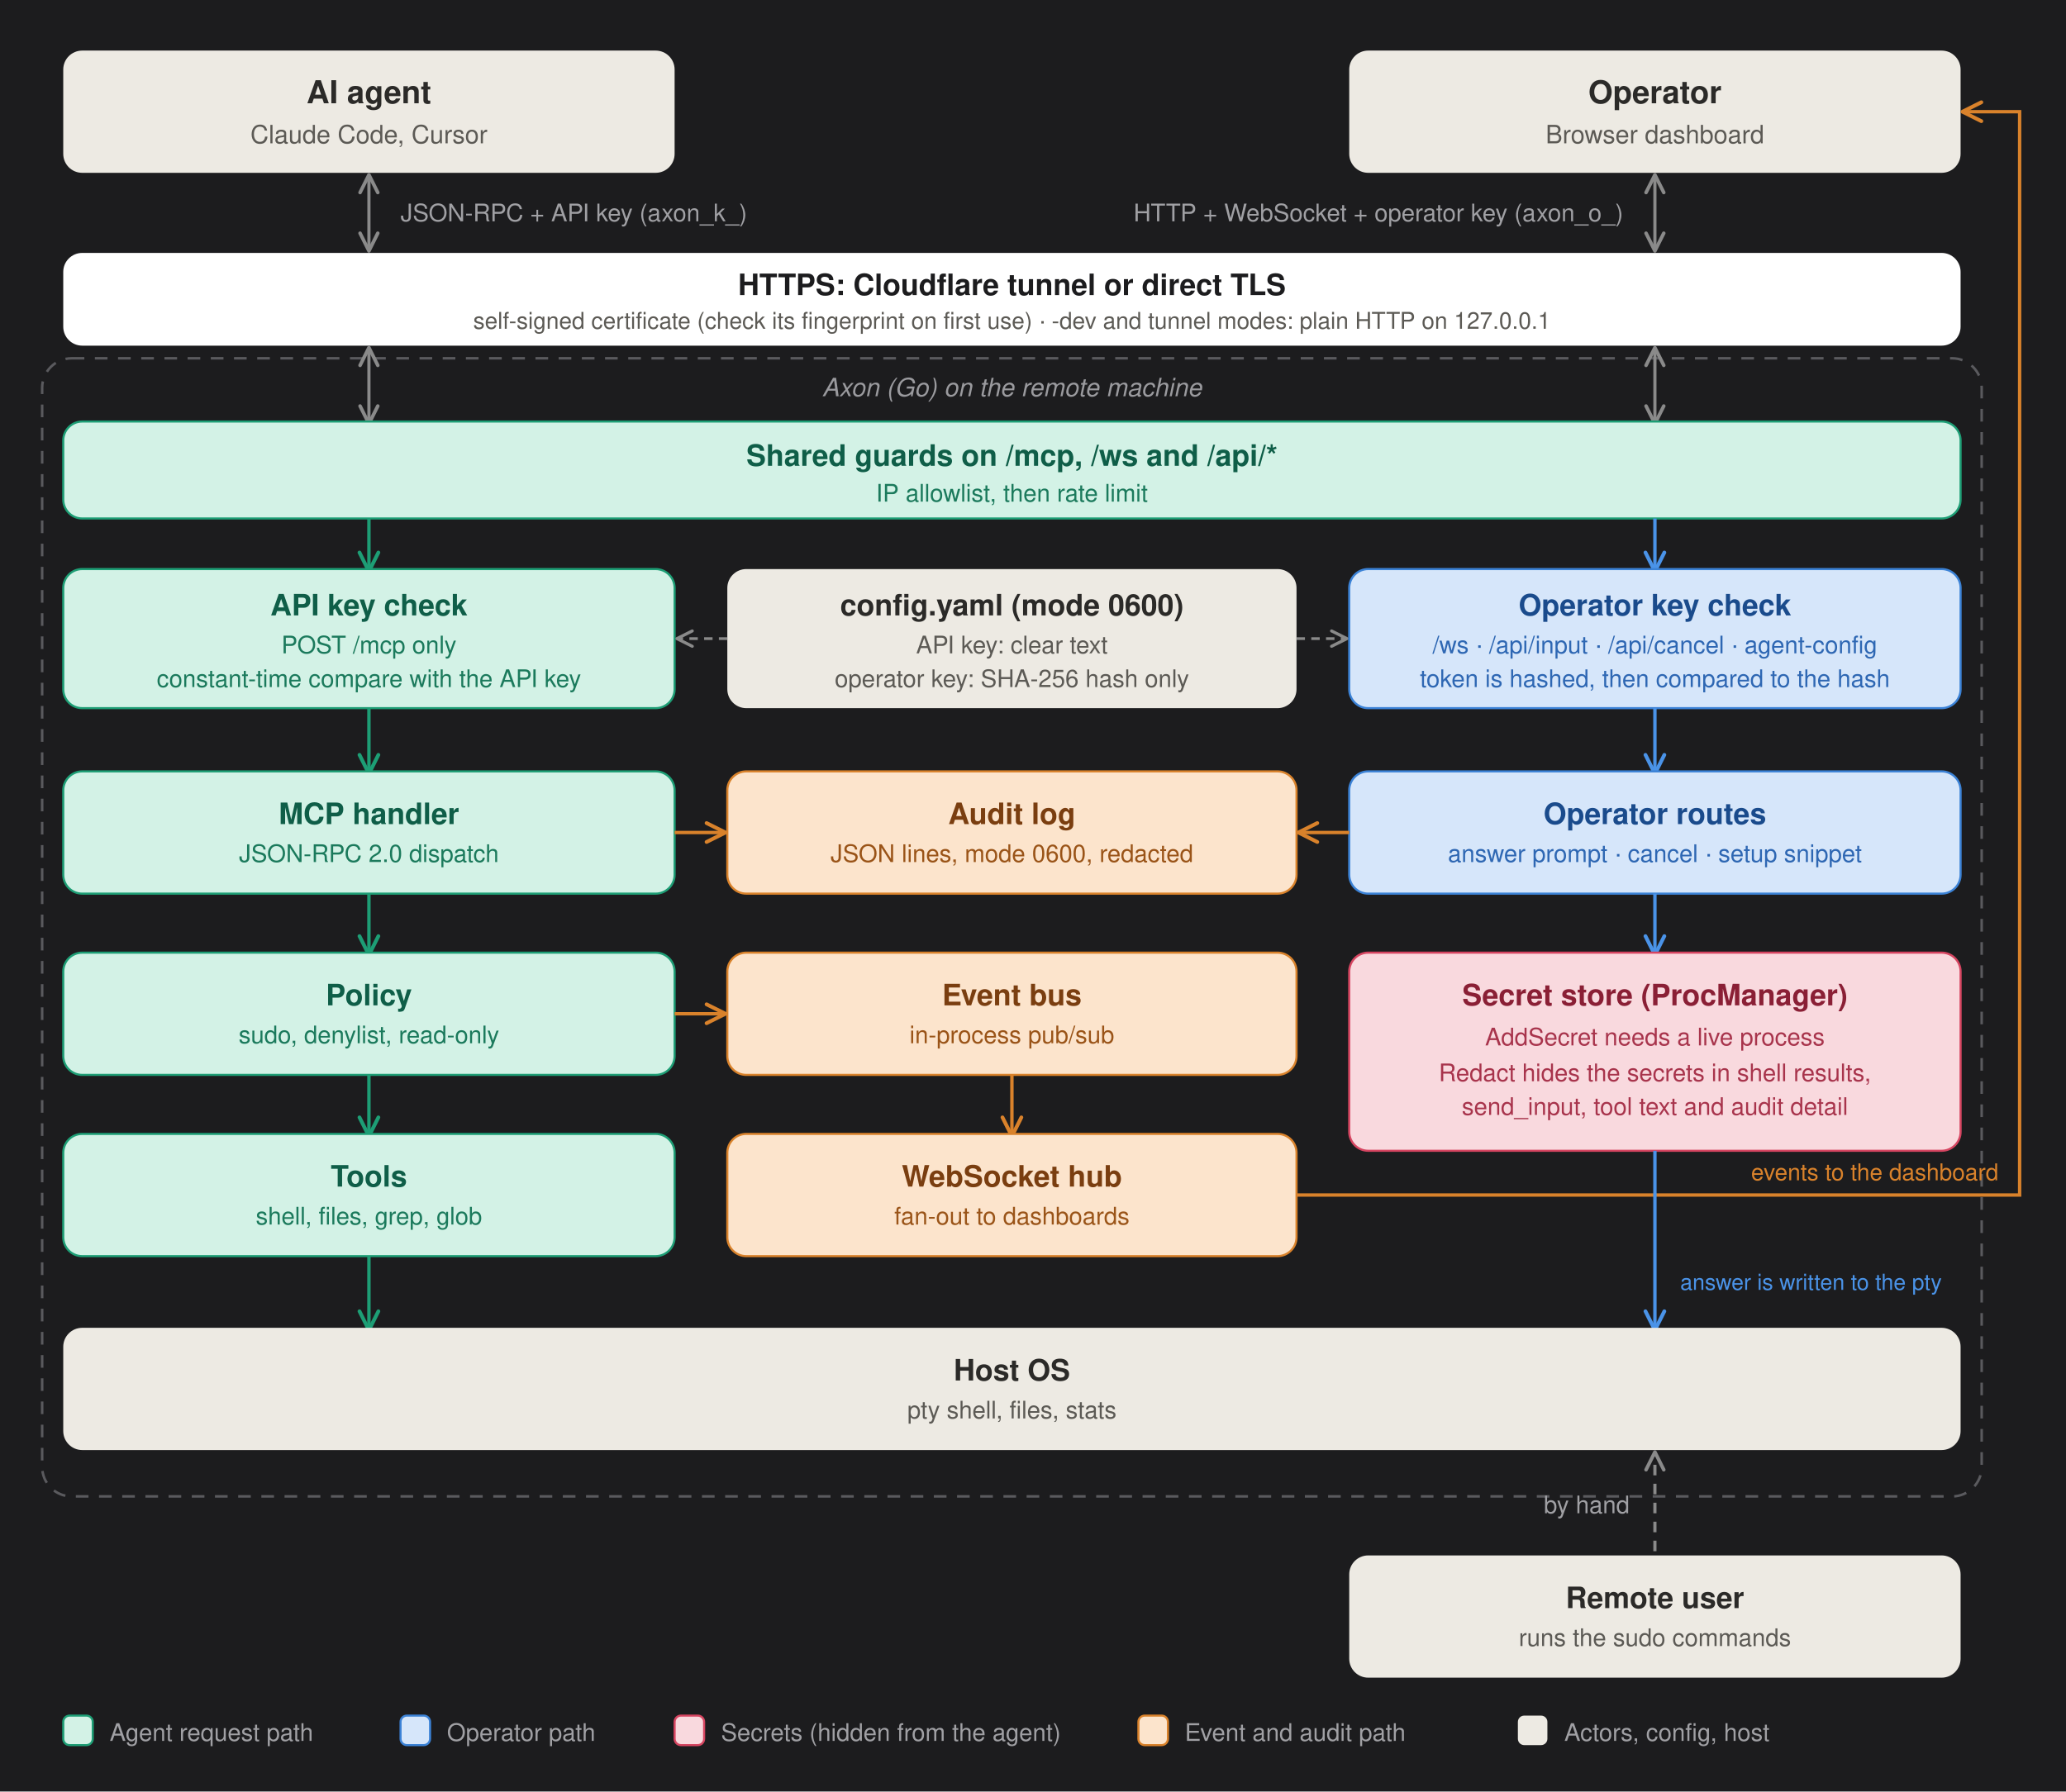
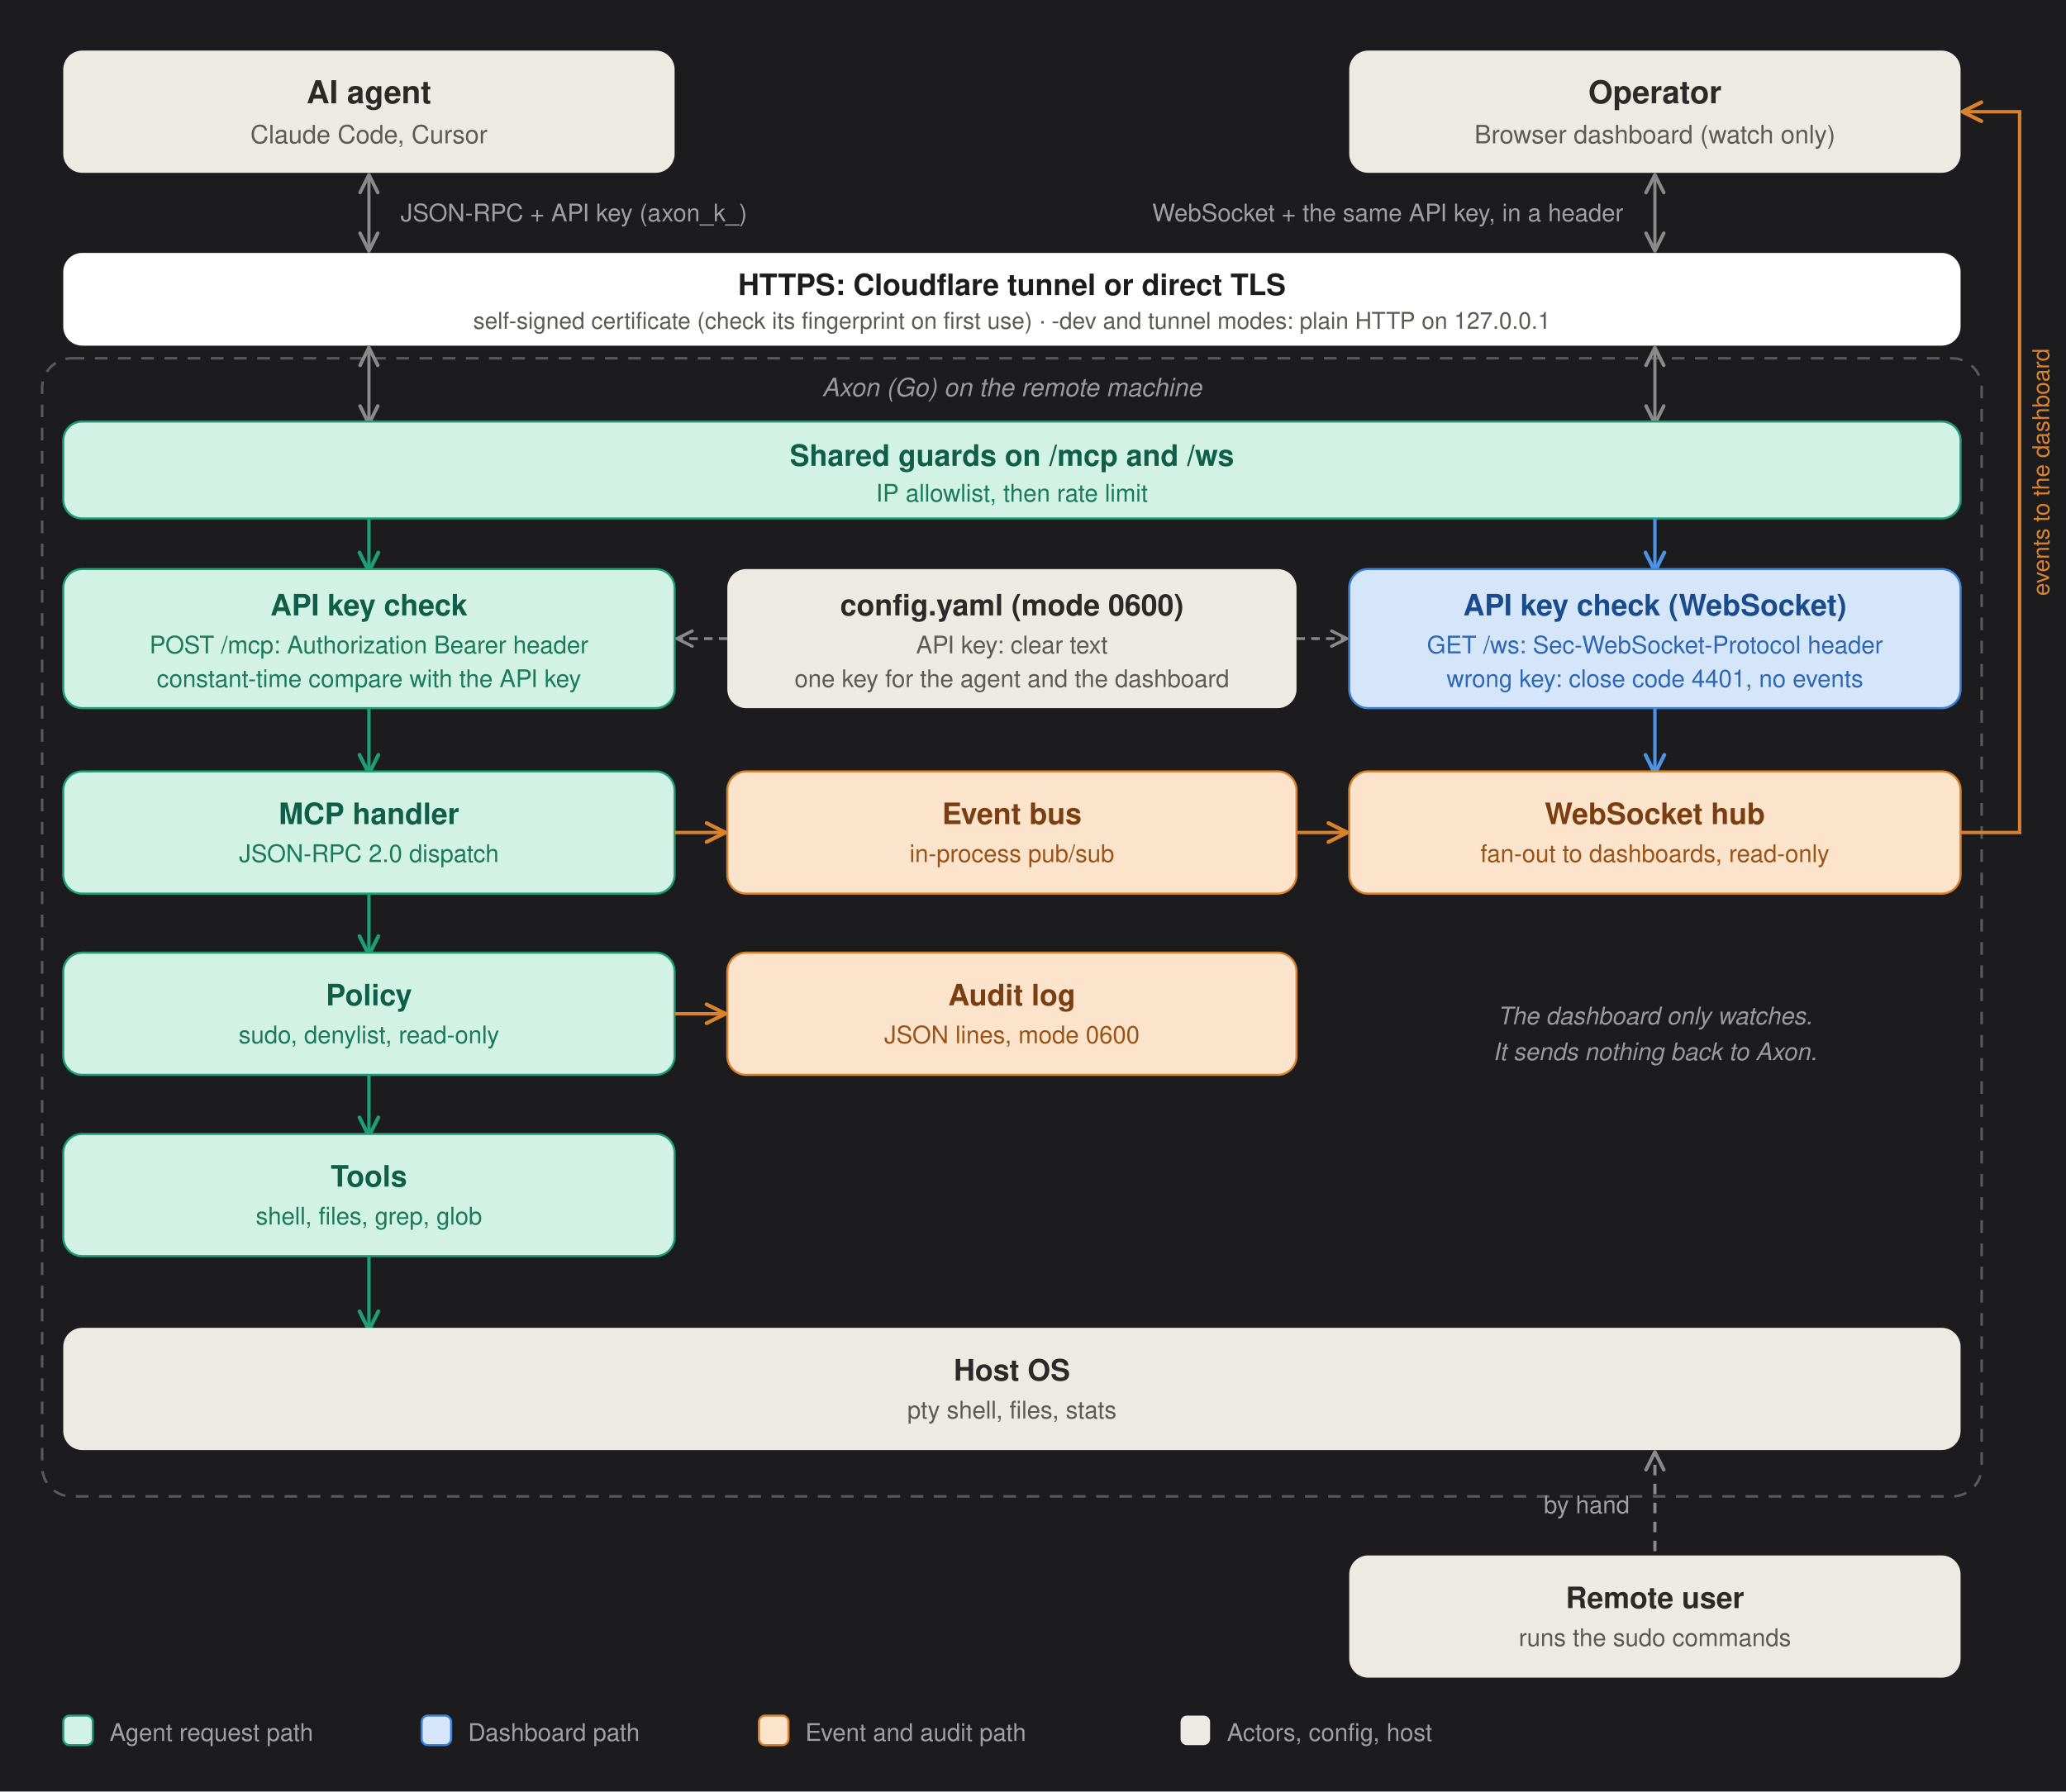
<svg xmlns="http://www.w3.org/2000/svg" viewBox="0 0 980 850" width="1960" height="1700" font-family="Helvetica, Arial, sans-serif">
  <defs>
    <marker id="g" viewBox="0 0 10 10" refX="8" refY="5" markerWidth="7" markerHeight="7" orient="auto-start-reverse">
      <path d="M1 1 L9 5 L1 9" fill="none" stroke="#8a8a8a" stroke-width="1.6" stroke-linecap="round" stroke-linejoin="round" />
    </marker>
    <marker id="m" viewBox="0 0 10 10" refX="8" refY="5" markerWidth="7" markerHeight="7" orient="auto-start-reverse">
      <path d="M1 1 L9 5 L1 9" fill="none" stroke="#1D9E75" stroke-width="1.6" stroke-linecap="round" stroke-linejoin="round" />
    </marker>
    <marker id="o" viewBox="0 0 10 10" refX="8" refY="5" markerWidth="7" markerHeight="7" orient="auto-start-reverse">
      <path d="M1 1 L9 5 L1 9" fill="none" stroke="#D9822B" stroke-width="1.6" stroke-linecap="round" stroke-linejoin="round" />
    </marker>
    <marker id="b" viewBox="0 0 10 10" refX="8" refY="5" markerWidth="7" markerHeight="7" orient="auto-start-reverse">
      <path d="M1 1 L9 5 L1 9" fill="none" stroke="#4A93E8" stroke-width="1.6" stroke-linecap="round" stroke-linejoin="round" />
    </marker>
  </defs>
  <rect width="980" height="850" fill="#1c1c1e" />
  <rect x="20" y="170" width="920" height="540" rx="14" fill="none" stroke="#5a5a5e" stroke-width="1.2" stroke-dasharray="6 5" />
  <text x="480" y="188" text-anchor="middle" font-size="12" font-style="italic" fill="#9a9a9e">Axon (Go) on the remote machine</text>
  <rect x="30" y="24" width="290" height="58" rx="9" fill="#EDEAE3" />
  <text x="175" y="49" text-anchor="middle" font-size="15" font-weight="600" fill="#2b2a28">AI agent</text>
  <text x="175" y="68" text-anchor="middle" font-size="12" fill="#5c5a55">Claude Code, Cursor</text>
  <rect x="640" y="24" width="290" height="58" rx="9" fill="#EDEAE3" />
  <text x="785" y="49" text-anchor="middle" font-size="15" font-weight="600" fill="#2b2a28">Operator</text>
-   <text x="785" y="68" text-anchor="middle" font-size="12" fill="#5c5a55">Browser dashboard</text>
+   <text x="785" y="68" text-anchor="middle" font-size="12" fill="#5c5a55">Browser dashboard (watch only)</text>
  <line x1="175" y1="84" x2="175" y2="118" stroke="#8a8a8a" stroke-width="1.5" marker-start="url(#g)" marker-end="url(#g)" />
  <text x="190" y="105" font-size="11.5" fill="#a0a0a4">JSON-RPC + API key (axon_k_)</text>
  <line x1="785" y1="84" x2="785" y2="118" stroke="#8a8a8a" stroke-width="1.5" marker-start="url(#g)" marker-end="url(#g)" />
-   <text x="770" y="105" text-anchor="end" font-size="11.5" fill="#a0a0a4">HTTP + WebSocket + operator key (axon_o_)</text>
+   <text x="770" y="105" text-anchor="end" font-size="11.5" fill="#a0a0a4">WebSocket + the same API key, in a header</text>
  <rect x="30" y="120" width="900" height="44" rx="9" fill="#FFFFFF" />
  <text x="480" y="140" text-anchor="middle" font-size="14" font-weight="600" fill="#1c1c1e">HTTPS: Cloudflare tunnel or direct TLS</text>
  <text x="480" y="156" text-anchor="middle" font-size="11" fill="#5c5a55">self-signed certificate (check its fingerprint on first use) · -dev and tunnel modes: plain HTTP on 127.0.0.1</text>
  <line x1="175" y1="166" x2="175" y2="200" stroke="#8a8a8a" stroke-width="1.5" marker-start="url(#g)" marker-end="url(#g)" />
  <line x1="785" y1="166" x2="785" y2="200" stroke="#8a8a8a" stroke-width="1.5" marker-start="url(#g)" marker-end="url(#g)" />
  <rect x="30" y="200" width="900" height="46" rx="9" fill="#D3F2E6" stroke="#1D9E75" stroke-width="1" />
-   <text x="480" y="221" text-anchor="middle" font-size="14" font-weight="600" fill="#0F5E48">Shared guards on /mcp, /ws and /api/*</text>
+   <text x="480" y="221" text-anchor="middle" font-size="14" font-weight="600" fill="#0F5E48">Shared guards on /mcp and /ws</text>
  <text x="480" y="238" text-anchor="middle" font-size="11.5" fill="#1B7A5C">IP allowlist, then rate limit</text>
  <line x1="175" y1="246" x2="175" y2="270" stroke="#1D9E75" stroke-width="1.6" marker-end="url(#m)" />
  <line x1="785" y1="246" x2="785" y2="270" stroke="#4A93E8" stroke-width="1.6" marker-end="url(#b)" />
  <rect x="30" y="270" width="290" height="66" rx="9" fill="#D3F2E6" stroke="#1D9E75" stroke-width="1" />
  <text x="175" y="292" text-anchor="middle" font-size="14" font-weight="600" fill="#0F5E48">API key check</text>
-   <text x="175" y="310" text-anchor="middle" font-size="11.5" fill="#1B7A5C">POST /mcp only</text>
+   <text x="175" y="310" text-anchor="middle" font-size="11.5" fill="#1B7A5C">POST /mcp: Authorization Bearer header</text>
  <text x="175" y="326" text-anchor="middle" font-size="11.5" fill="#1B7A5C">constant-time compare with the API key</text>
  <rect x="345" y="270" width="270" height="66" rx="9" fill="#EDEAE3" />
  <text x="480" y="292" text-anchor="middle" font-size="14" font-weight="600" fill="#2b2a28">config.yaml (mode 0600)</text>
  <text x="480" y="310" text-anchor="middle" font-size="11.5" fill="#5c5a55">API key: clear text</text>
-   <text x="480" y="326" text-anchor="middle" font-size="11.5" fill="#5c5a55">operator key: SHA-256 hash only</text>
+   <text x="480" y="326" text-anchor="middle" font-size="11.5" fill="#5c5a55">one key for the agent and the dashboard</text>
  <line x1="345" y1="303" x2="322" y2="303" stroke="#8a8a8a" stroke-width="1.3" stroke-dasharray="4 3" marker-end="url(#g)" />
  <line x1="615" y1="303" x2="638" y2="303" stroke="#8a8a8a" stroke-width="1.3" stroke-dasharray="4 3" marker-end="url(#g)" />
  <rect x="640" y="270" width="290" height="66" rx="9" fill="#D6E6FA" stroke="#3B82D6" stroke-width="1" />
-   <text x="785" y="292" text-anchor="middle" font-size="14" font-weight="600" fill="#1A4B8C">Operator key check</text>
-   <text x="785" y="310" text-anchor="middle" font-size="11.5" fill="#2E67B3">/ws · /api/input · /api/cancel · agent-config</text>
-   <text x="785" y="326" text-anchor="middle" font-size="11.5" fill="#2E67B3">token is hashed, then compared to the hash</text>
+   <text x="785" y="292" text-anchor="middle" font-size="14" font-weight="600" fill="#1A4B8C">API key check (WebSocket)</text>
+   <text x="785" y="310" text-anchor="middle" font-size="11.5" fill="#2E67B3">GET /ws: Sec-WebSocket-Protocol header</text>
+   <text x="785" y="326" text-anchor="middle" font-size="11.5" fill="#2E67B3">wrong key: close code 4401, no events</text>
  <line x1="175" y1="336" x2="175" y2="366" stroke="#1D9E75" stroke-width="1.6" marker-end="url(#m)" />
  <line x1="785" y1="336" x2="785" y2="366" stroke="#4A93E8" stroke-width="1.6" marker-end="url(#b)" />
  <rect x="30" y="366" width="290" height="58" rx="9" fill="#D3F2E6" stroke="#1D9E75" stroke-width="1" />
  <text x="175" y="391" text-anchor="middle" font-size="14" font-weight="600" fill="#0F5E48">MCP handler</text>
  <text x="175" y="409" text-anchor="middle" font-size="11.5" fill="#1B7A5C">JSON-RPC 2.0 dispatch</text>
  <rect x="345" y="366" width="270" height="58" rx="9" fill="#FCE4CC" stroke="#D9822B" stroke-width="1" />
-   <text x="480" y="391" text-anchor="middle" font-size="14" font-weight="600" fill="#7A3E10">Audit log</text>
-   <text x="480" y="409" text-anchor="middle" font-size="11.5" fill="#9A5418">JSON lines, mode 0600, redacted</text>
-   <rect x="640" y="366" width="290" height="58" rx="9" fill="#D6E6FA" stroke="#3B82D6" stroke-width="1" />
-   <text x="785" y="391" text-anchor="middle" font-size="14" font-weight="600" fill="#1A4B8C">Operator routes</text>
-   <text x="785" y="409" text-anchor="middle" font-size="11.5" fill="#2E67B3">answer prompt · cancel · setup snippet</text>
+   <text x="480" y="391" text-anchor="middle" font-size="14" font-weight="600" fill="#7A3E10">Event bus</text>
+   <text x="480" y="409" text-anchor="middle" font-size="11.5" fill="#9A5418">in-process pub/sub</text>
+   <rect x="640" y="366" width="290" height="58" rx="9" fill="#FCE4CC" stroke="#D9822B" stroke-width="1" />
+   <text x="785" y="391" text-anchor="middle" font-size="14" font-weight="600" fill="#7A3E10">WebSocket hub</text>
+   <text x="785" y="409" text-anchor="middle" font-size="11.5" fill="#9A5418">fan-out to dashboards, read-only</text>
  <line x1="320" y1="395" x2="343" y2="395" stroke="#D9822B" stroke-width="1.6" marker-end="url(#o)" />
-   <line x1="640" y1="395" x2="617" y2="395" stroke="#D9822B" stroke-width="1.6" marker-end="url(#o)" />
+   <line x1="615" y1="395" x2="638" y2="395" stroke="#D9822B" stroke-width="1.6" marker-end="url(#o)" />
+   <path d="M930 395 H958 V53 H932" fill="none" stroke="#D9822B" stroke-width="1.6" marker-end="url(#o)" />
+   <text transform="translate(972 224) rotate(-90)" text-anchor="middle" font-size="11" fill="#D9822B">events to the dashboard</text>
  <line x1="175" y1="424" x2="175" y2="452" stroke="#1D9E75" stroke-width="1.6" marker-end="url(#m)" />
-   <line x1="785" y1="424" x2="785" y2="452" stroke="#4A93E8" stroke-width="1.6" marker-end="url(#b)" />
  <rect x="30" y="452" width="290" height="58" rx="9" fill="#D3F2E6" stroke="#1D9E75" stroke-width="1" />
  <text x="175" y="477" text-anchor="middle" font-size="14" font-weight="600" fill="#0F5E48">Policy</text>
  <text x="175" y="495" text-anchor="middle" font-size="11.5" fill="#1B7A5C">sudo, denylist, read-only</text>
  <rect x="345" y="452" width="270" height="58" rx="9" fill="#FCE4CC" stroke="#D9822B" stroke-width="1" />
-   <text x="480" y="477" text-anchor="middle" font-size="14" font-weight="600" fill="#7A3E10">Event bus</text>
-   <text x="480" y="495" text-anchor="middle" font-size="11.5" fill="#9A5418">in-process pub/sub</text>
+   <text x="480" y="477" text-anchor="middle" font-size="14" font-weight="600" fill="#7A3E10">Audit log</text>
+   <text x="480" y="495" text-anchor="middle" font-size="11.5" fill="#9A5418">JSON lines, mode 0600</text>
  <line x1="320" y1="481" x2="343" y2="481" stroke="#D9822B" stroke-width="1.6" marker-end="url(#o)" />
-   <text x="30" y="445" font-size="10.5" fill="#D9822B" opacity="0">.</text>
-   <rect x="640" y="452" width="290" height="94" rx="9" fill="#F9D9DE" stroke="#D64561" stroke-width="1" />
-   <text x="785" y="477" text-anchor="middle" font-size="14" font-weight="600" fill="#8A1F35">Secret store (ProcManager)</text>
-   <text x="785" y="496" text-anchor="middle" font-size="11.5" fill="#A8344C">AddSecret needs a live process</text>
-   <text x="785" y="513" text-anchor="middle" font-size="11.5" fill="#A8344C">Redact hides the secrets in shell results,</text>
-   <text x="785" y="529" text-anchor="middle" font-size="11.5" fill="#A8344C">send_input, tool text and audit detail</text>
+   <text x="785" y="486" text-anchor="middle" font-size="11.5" font-style="italic" fill="#9a9a9e">The dashboard only watches.</text>
+   <text x="785" y="503" text-anchor="middle" font-size="11.5" font-style="italic" fill="#9a9a9e">It sends nothing back to Axon.</text>
  <line x1="175" y1="510" x2="175" y2="538" stroke="#1D9E75" stroke-width="1.6" marker-end="url(#m)" />
-   <line x1="480" y1="510" x2="480" y2="538" stroke="#D9822B" stroke-width="1.6" marker-end="url(#o)" />
  <rect x="30" y="538" width="290" height="58" rx="9" fill="#D3F2E6" stroke="#1D9E75" stroke-width="1" />
  <text x="175" y="563" text-anchor="middle" font-size="14" font-weight="600" fill="#0F5E48">Tools</text>
  <text x="175" y="581" text-anchor="middle" font-size="11.5" fill="#1B7A5C">shell, files, grep, glob</text>
-   <rect x="345" y="538" width="270" height="58" rx="9" fill="#FCE4CC" stroke="#D9822B" stroke-width="1" />
-   <text x="480" y="563" text-anchor="middle" font-size="14" font-weight="600" fill="#7A3E10">WebSocket hub</text>
-   <text x="480" y="581" text-anchor="middle" font-size="11.5" fill="#9A5418">fan-out to dashboards</text>
-   <path d="M615 567 H958 V53 H932" fill="none" stroke="#D9822B" stroke-width="1.6" marker-end="url(#o)" />
-   <text x="948" y="560" text-anchor="end" font-size="11" fill="#D9822B" transform="rotate(0)">events to the dashboard</text>
  <line x1="175" y1="596" x2="175" y2="630" stroke="#1D9E75" stroke-width="1.6" marker-end="url(#m)" />
-   <line x1="785" y1="546" x2="785" y2="630" stroke="#4A93E8" stroke-width="1.6" marker-end="url(#b)" />
-   <text x="797" y="612" font-size="10.5" fill="#4A93E8">answer is written to the pty</text>
  <rect x="30" y="630" width="900" height="58" rx="9" fill="#EDEAE3" />
  <text x="480" y="655" text-anchor="middle" font-size="14" font-weight="600" fill="#2b2a28">Host OS</text>
  <text x="480" y="673" text-anchor="middle" font-size="11.5" fill="#5c5a55">pty shell, files, stats</text>
  <rect x="640" y="738" width="290" height="58" rx="9" fill="#EDEAE3" />
  <text x="785" y="763" text-anchor="middle" font-size="14" font-weight="600" fill="#2b2a28">Remote user</text>
  <text x="785" y="781" text-anchor="middle" font-size="11.5" fill="#5c5a55">runs the sudo commands</text>
  <line x1="785" y1="736" x2="785" y2="690" stroke="#8a8a8a" stroke-width="1.5" stroke-dasharray="5 4" marker-end="url(#g)" />
  <text x="773" y="718" text-anchor="end" font-size="11.5" fill="#a0a0a4">by hand</text>
  <rect x="30" y="814" width="14" height="14" rx="3" fill="#D3F2E6" stroke="#1D9E75" />
  <text x="52" y="826" font-size="11.5" fill="#a0a0a4">Agent request path</text>
-   <rect x="190" y="814" width="14" height="14" rx="3" fill="#D6E6FA" stroke="#3B82D6" />
-   <text x="212" y="826" font-size="11.5" fill="#a0a0a4">Operator path</text>
-   <rect x="320" y="814" width="14" height="14" rx="3" fill="#F9D9DE" stroke="#D64561" />
-   <text x="342" y="826" font-size="11.5" fill="#a0a0a4">Secrets (hidden from the agent)</text>
-   <rect x="540" y="814" width="14" height="14" rx="3" fill="#FCE4CC" stroke="#D9822B" />
-   <text x="562" y="826" font-size="11.5" fill="#a0a0a4">Event and audit path</text>
-   <rect x="720" y="814" width="14" height="14" rx="3" fill="#EDEAE3" />
-   <text x="742" y="826" font-size="11.5" fill="#a0a0a4">Actors, config, host</text>
+   <rect x="200" y="814" width="14" height="14" rx="3" fill="#D6E6FA" stroke="#3B82D6" />
+   <text x="222" y="826" font-size="11.5" fill="#a0a0a4">Dashboard path</text>
+   <rect x="360" y="814" width="14" height="14" rx="3" fill="#FCE4CC" stroke="#D9822B" />
+   <text x="382" y="826" font-size="11.5" fill="#a0a0a4">Event and audit path</text>
+   <rect x="560" y="814" width="14" height="14" rx="3" fill="#EDEAE3" />
+   <text x="582" y="826" font-size="11.5" fill="#a0a0a4">Actors, config, host</text>
</svg>
